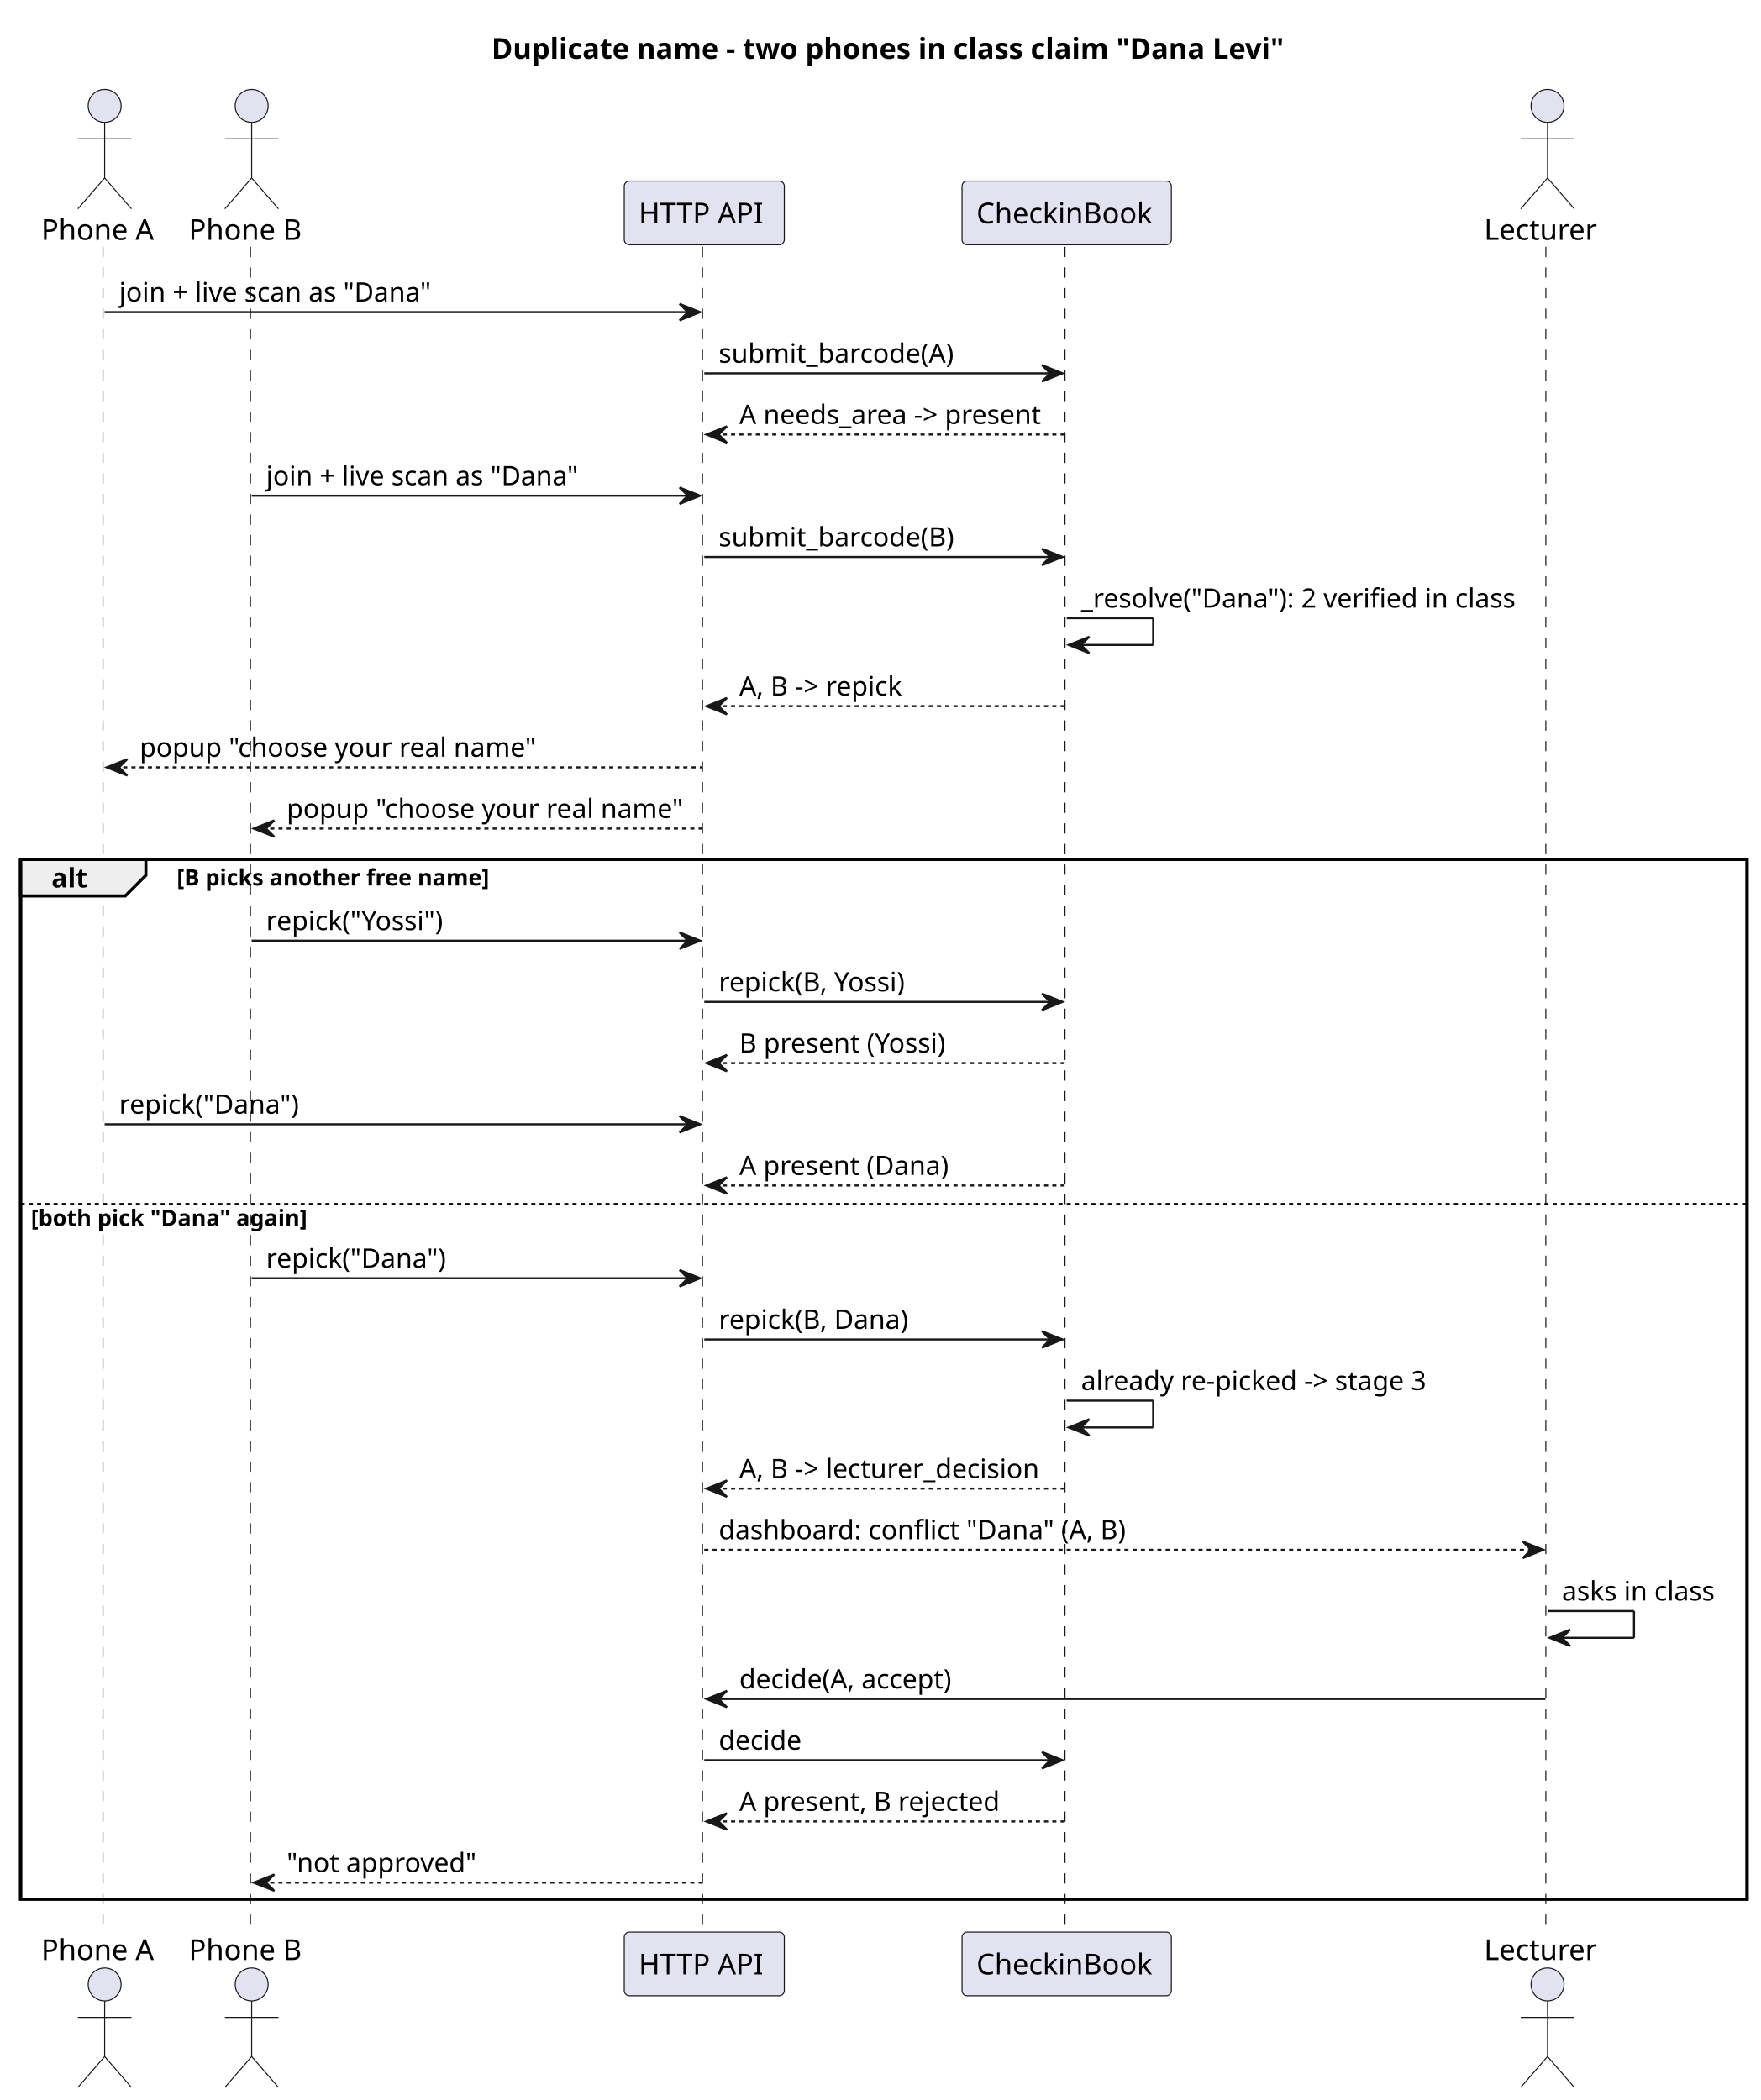
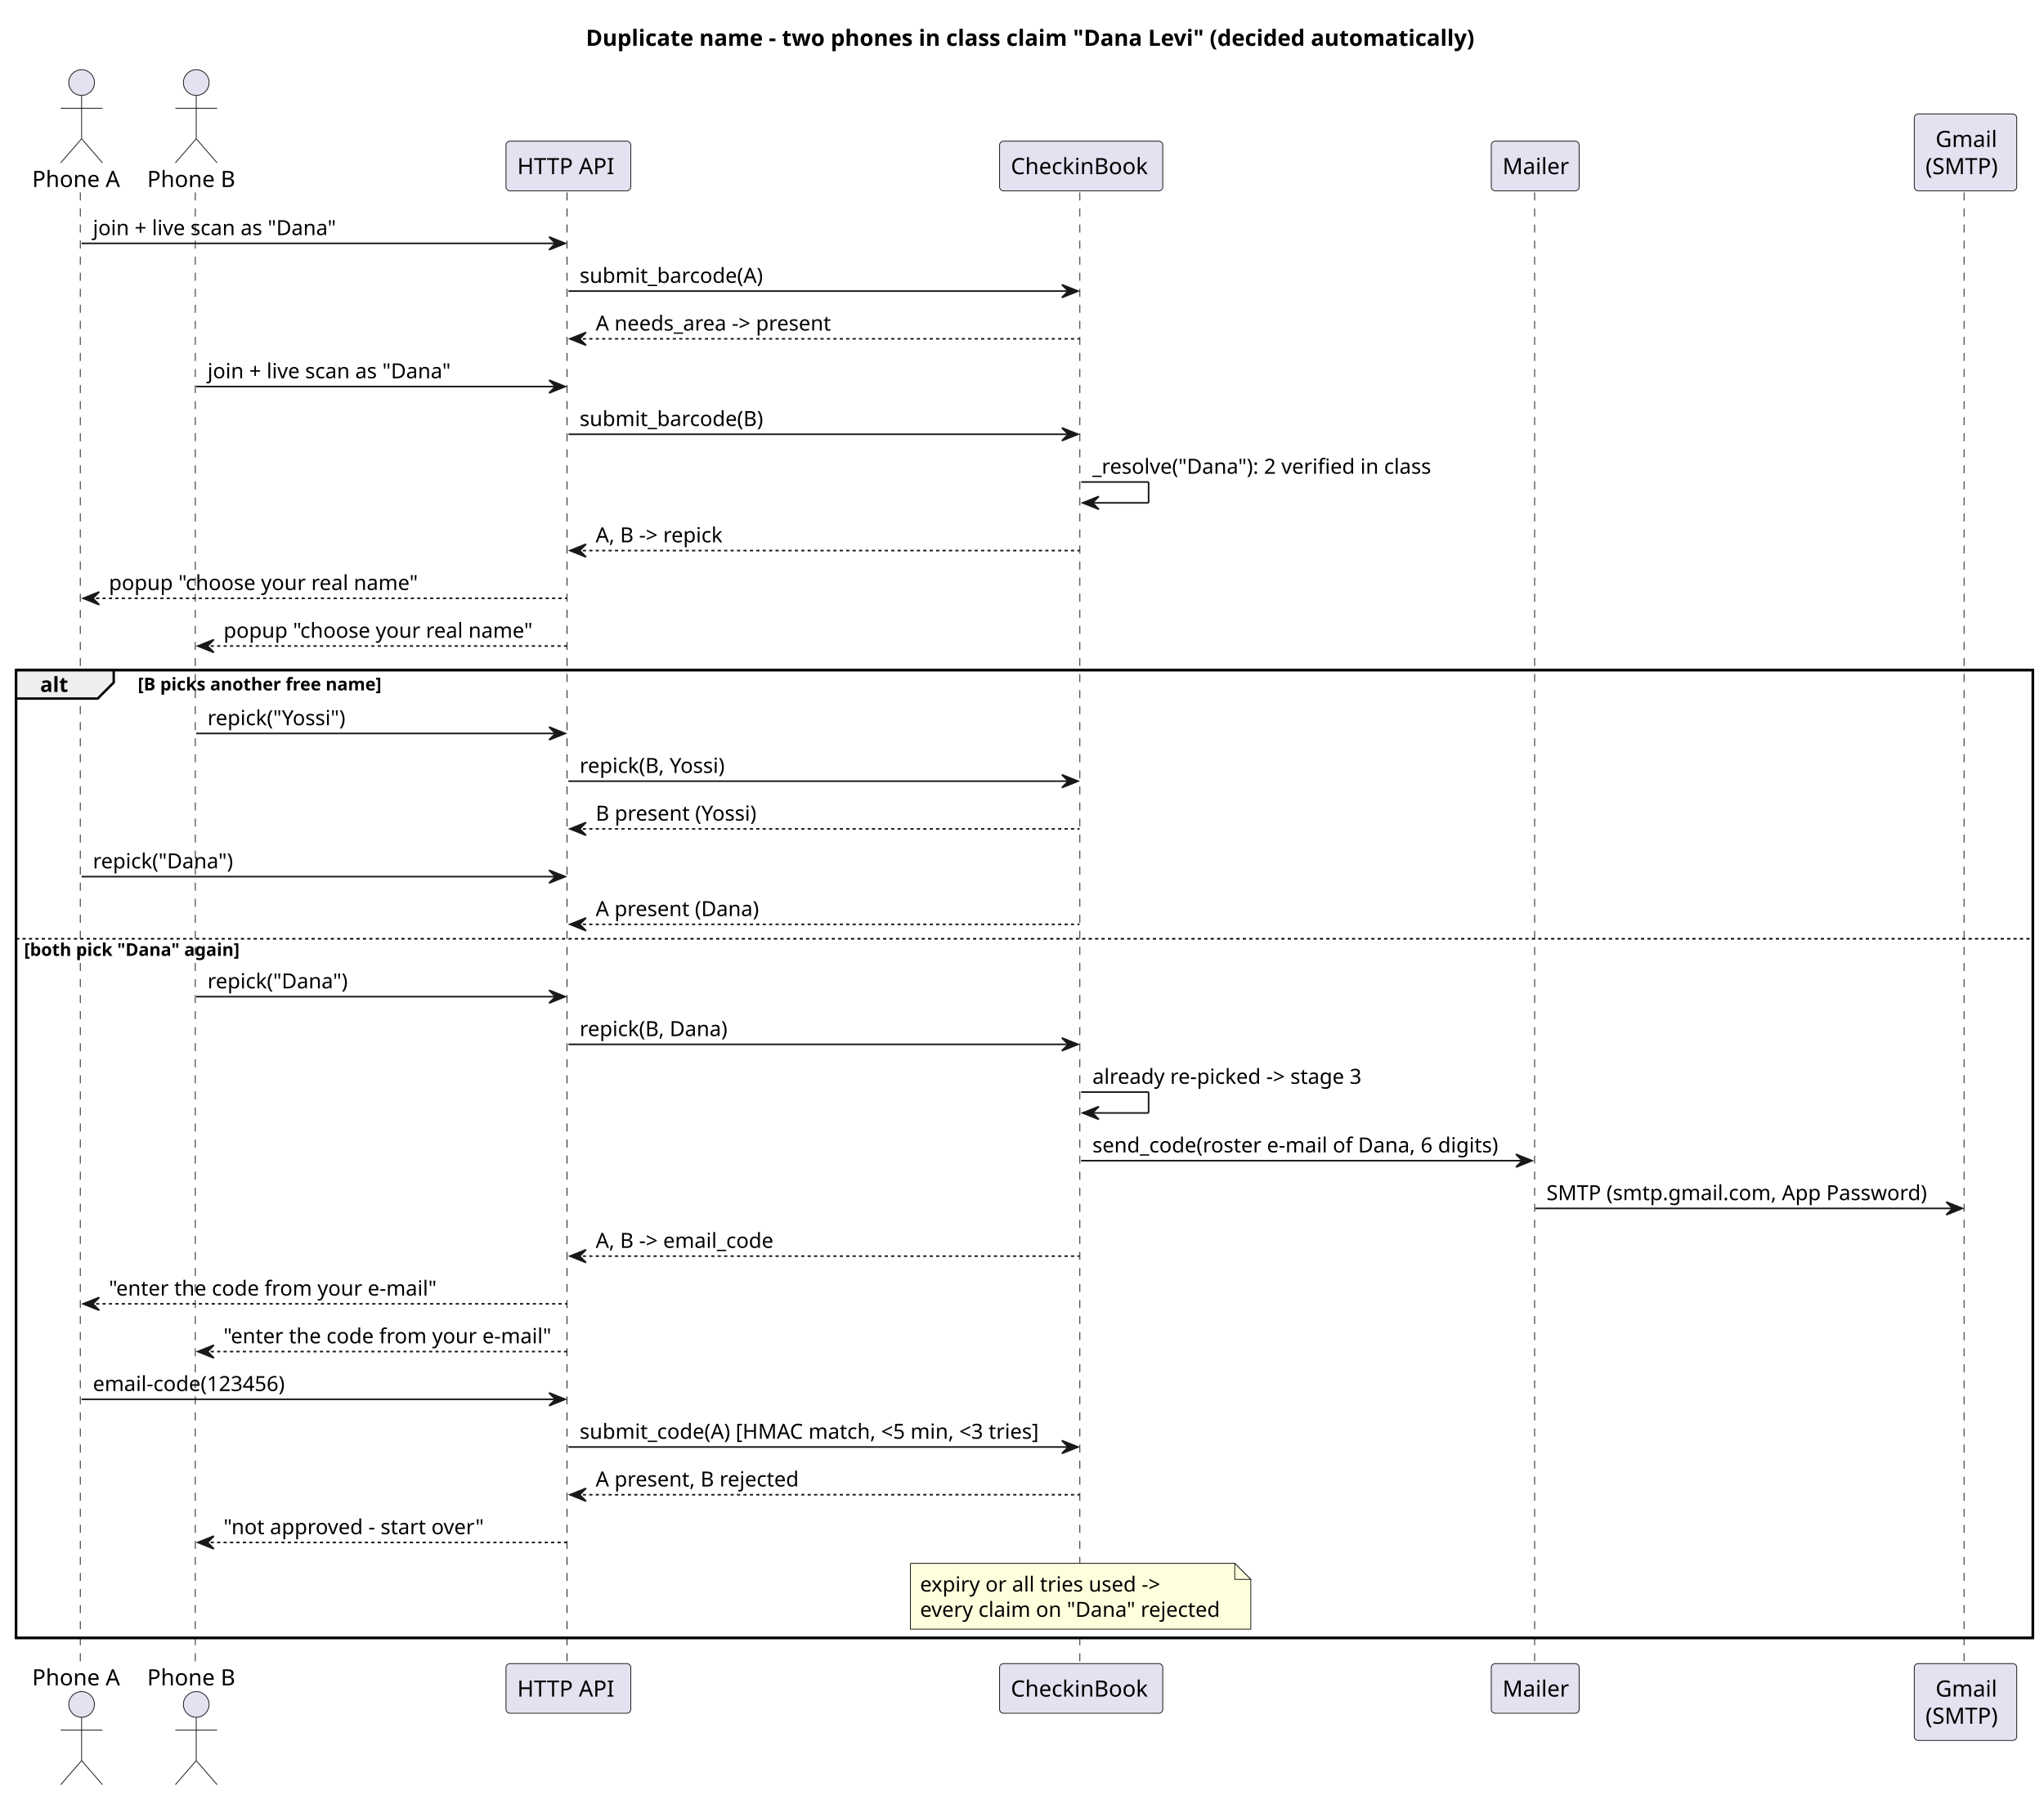
- <svg xmlns="http://www.w3.org/2000/svg" contentStyleType="text/css" height="1020px" preserveAspectRatio="none" style="width:855px;height:1020px;background:#FFFFFF;" version="1.1" viewBox="0 0 855 1020" width="855px" zoomAndPan="magnify">
+ <svg xmlns="http://www.w3.org/2000/svg" contentStyleType="text/css" height="1118px" preserveAspectRatio="none" style="width:1273px;height:1118px;background:#FFFFFF;" version="1.1" viewBox="0 0 1273 1118" width="1273px" zoomAndPan="magnify">
  <defs />
  <g>
-     <text fill="#000000" font-family="sans-serif" font-size="14" font-weight="bold" lengthAdjust="spacing" textLength="380.112" x="238.644" y="28.562">Duplicate name - two phones in class claim "Dana Levi"</text>
-     <rect fill="none" height="504.981" style="stroke:#000000;stroke-width:1.5;" width="838.399" x="10" y="417.444" />
-     <line style="stroke:#181818;stroke-width:0.5;stroke-dasharray:5.0,5.0;" x1="50" x2="50" y1="119.879" y2="939.426" />
-     <line style="stroke:#181818;stroke-width:0.5;stroke-dasharray:5.0,5.0;" x1="121.644" x2="121.644" y1="119.879" y2="939.426" />
-     <line style="stroke:#181818;stroke-width:0.5;stroke-dasharray:5.0,5.0;" x1="341.152" x2="341.152" y1="119.879" y2="939.426" />
-     <line style="stroke:#181818;stroke-width:0.5;stroke-dasharray:5.0,5.0;" x1="517.177" x2="517.177" y1="119.879" y2="939.426" />
-     <line style="stroke:#181818;stroke-width:0.5;stroke-dasharray:5.0,5.0;" x1="750.682" x2="750.682" y1="119.879" y2="939.426" />
+     <text fill="#000000" font-family="sans-serif" font-size="14" font-weight="bold" lengthAdjust="spacing" textLength="545.248" x="364.893" y="28.562">Duplicate name - two phones in class claim "Dana Levi" (decided automatically)</text>
+     <rect fill="none" height="602.899" style="stroke:#000000;stroke-width:1.5;" width="1256.034" x="10" y="417.444" />
+     <line style="stroke:#181818;stroke-width:0.5;stroke-dasharray:5.0,5.0;" x1="50" x2="50" y1="119.879" y2="1037.344" />
+     <line style="stroke:#181818;stroke-width:0.5;stroke-dasharray:5.0,5.0;" x1="121.644" x2="121.644" y1="119.879" y2="1037.344" />
+     <line style="stroke:#181818;stroke-width:0.5;stroke-dasharray:5.0,5.0;" x1="353.13" x2="353.13" y1="119.879" y2="1037.344" />
+     <line style="stroke:#181818;stroke-width:0.5;stroke-dasharray:5.0,5.0;" x1="672.53" x2="672.53" y1="119.879" y2="1037.344" />
+     <line style="stroke:#181818;stroke-width:0.5;stroke-dasharray:5.0,5.0;" x1="955.766" x2="955.766" y1="119.879" y2="1037.344" />
+     <line style="stroke:#181818;stroke-width:0.5;stroke-dasharray:5.0,5.0;" x1="1223.214" x2="1223.214" y1="119.879" y2="1037.344" />
    <text fill="#000000" font-family="sans-serif" font-size="14" lengthAdjust="spacing" textLength="55.645" x="20" y="116.502">Phone A</text>
    <ellipse cx="50.822" cy="51.44" fill="#E2E2F0" rx="8" ry="8" style="stroke:#181818;stroke-width:0.5;" />
    <path d="M50.822,59.44 L50.822,86.439 M37.822,67.439 L63.822,67.439 M50.822,86.439 L37.822,101.439 M50.822,86.439 L63.822,101.439 " fill="none" style="stroke:#181818;stroke-width:0.5;" />
-     <text fill="#000000" font-family="sans-serif" font-size="14" lengthAdjust="spacing" textLength="55.645" x="20" y="951.988">Phone A</text>
-     <ellipse cx="50.822" cy="963.865" fill="#E2E2F0" rx="8" ry="8" style="stroke:#181818;stroke-width:0.5;" />
-     <path d="M50.822,971.865 L50.822,998.865 M37.822,979.865 L63.822,979.865 M50.822,998.865 L37.822,1013.865 M50.822,998.865 L63.822,1013.865 " fill="none" style="stroke:#181818;stroke-width:0.5;" />
+     <text fill="#000000" font-family="sans-serif" font-size="14" lengthAdjust="spacing" textLength="55.645" x="20" y="1049.906">Phone A</text>
+     <ellipse cx="50.822" cy="1061.783" fill="#E2E2F0" rx="8" ry="8" style="stroke:#181818;stroke-width:0.5;" />
+     <path d="M50.822,1069.783 L50.822,1096.783 M37.822,1077.783 L63.822,1077.783 M50.822,1096.783 L37.822,1111.783 M50.822,1096.783 L63.822,1111.783 " fill="none" style="stroke:#181818;stroke-width:0.5;" />
    <text fill="#000000" font-family="sans-serif" font-size="14" lengthAdjust="spacing" textLength="55.145" x="91.644" y="116.502">Phone B</text>
    <ellipse cx="122.217" cy="51.44" fill="#E2E2F0" rx="8" ry="8" style="stroke:#181818;stroke-width:0.5;" />
    <path d="M122.217,59.44 L122.217,86.439 M109.217,67.439 L135.217,67.439 M122.217,86.439 L109.217,101.439 M122.217,86.439 L135.217,101.439 " fill="none" style="stroke:#181818;stroke-width:0.5;" />
-     <text fill="#000000" font-family="sans-serif" font-size="14" lengthAdjust="spacing" textLength="55.145" x="91.644" y="951.988">Phone B</text>
-     <ellipse cx="122.217" cy="963.865" fill="#E2E2F0" rx="8" ry="8" style="stroke:#181818;stroke-width:0.5;" />
-     <path d="M122.217,971.865 L122.217,998.865 M109.217,979.865 L135.217,979.865 M122.217,998.865 L109.217,1013.865 M122.217,998.865 L135.217,1013.865 " fill="none" style="stroke:#181818;stroke-width:0.5;" />
-     <rect fill="#E2E2F0" height="30.939" rx="2.5" ry="2.5" style="stroke:#181818;stroke-width:0.5;" width="77.718" x="303.152" y="87.939" />
-     <text fill="#000000" font-family="sans-serif" font-size="14" lengthAdjust="spacing" textLength="63.718" x="310.152" y="108.502">HTTP API</text>
-     <rect fill="#E2E2F0" height="30.939" rx="2.5" ry="2.5" style="stroke:#181818;stroke-width:0.5;" width="77.718" x="303.152" y="938.426" />
-     <text fill="#000000" font-family="sans-serif" font-size="14" lengthAdjust="spacing" textLength="63.718" x="310.152" y="958.988">HTTP API</text>
-     <rect fill="#E2E2F0" height="30.939" rx="2.5" ry="2.5" style="stroke:#181818;stroke-width:0.5;" width="101.644" x="467.177" y="87.939" />
-     <text fill="#000000" font-family="sans-serif" font-size="14" lengthAdjust="spacing" textLength="87.644" x="474.177" y="108.502">CheckinBook</text>
-     <rect fill="#E2E2F0" height="30.939" rx="2.5" ry="2.5" style="stroke:#181818;stroke-width:0.5;" width="101.644" x="467.177" y="938.426" />
-     <text fill="#000000" font-family="sans-serif" font-size="14" lengthAdjust="spacing" textLength="87.644" x="474.177" y="958.988">CheckinBook</text>
-     <text fill="#000000" font-family="sans-serif" font-size="14" lengthAdjust="spacing" textLength="55.638" x="720.682" y="116.502">Lecturer</text>
-     <ellipse cx="751.501" cy="51.44" fill="#E2E2F0" rx="8" ry="8" style="stroke:#181818;stroke-width:0.5;" />
-     <path d="M751.501,59.44 L751.501,86.439 M738.501,67.439 L764.501,67.439 M751.501,86.439 L738.501,101.439 M751.501,86.439 L764.501,101.439 " fill="none" style="stroke:#181818;stroke-width:0.5;" />
-     <text fill="#000000" font-family="sans-serif" font-size="14" lengthAdjust="spacing" textLength="55.638" x="720.682" y="951.988">Lecturer</text>
-     <ellipse cx="751.501" cy="963.865" fill="#E2E2F0" rx="8" ry="8" style="stroke:#181818;stroke-width:0.5;" />
-     <path d="M751.501,971.865 L751.501,998.865 M738.501,979.865 L764.501,979.865 M751.501,998.865 L738.501,1013.865 M751.501,998.865 L764.501,1013.865 " fill="none" style="stroke:#181818;stroke-width:0.5;" />
-     <polygon fill="#181818" points="330.011,147.608,340.011,151.608,330.011,155.608,334.011,151.608" style="stroke:#181818;stroke-width:1.0;" />
-     <line style="stroke:#181818;stroke-width:1.0;" x1="50.822" x2="336.011" y1="151.608" y2="151.608" />
+     <text fill="#000000" font-family="sans-serif" font-size="14" lengthAdjust="spacing" textLength="55.145" x="91.644" y="1049.906">Phone B</text>
+     <ellipse cx="122.217" cy="1061.783" fill="#E2E2F0" rx="8" ry="8" style="stroke:#181818;stroke-width:0.5;" />
+     <path d="M122.217,1069.783 L122.217,1096.783 M109.217,1077.783 L135.217,1077.783 M122.217,1096.783 L109.217,1111.783 M122.217,1096.783 L135.217,1111.783 " fill="none" style="stroke:#181818;stroke-width:0.5;" />
+     <rect fill="#E2E2F0" height="30.939" rx="2.5" ry="2.5" style="stroke:#181818;stroke-width:0.5;" width="77.718" x="315.13" y="87.939" />
+     <text fill="#000000" font-family="sans-serif" font-size="14" lengthAdjust="spacing" textLength="63.718" x="322.13" y="108.502">HTTP API</text>
+     <rect fill="#E2E2F0" height="30.939" rx="2.5" ry="2.5" style="stroke:#181818;stroke-width:0.5;" width="77.718" x="315.13" y="1036.344" />
+     <text fill="#000000" font-family="sans-serif" font-size="14" lengthAdjust="spacing" textLength="63.718" x="322.13" y="1056.906">HTTP API</text>
+     <rect fill="#E2E2F0" height="30.939" rx="2.5" ry="2.5" style="stroke:#181818;stroke-width:0.5;" width="101.644" x="622.53" y="87.939" />
+     <text fill="#000000" font-family="sans-serif" font-size="14" lengthAdjust="spacing" textLength="87.644" x="629.53" y="108.502">CheckinBook</text>
+     <rect fill="#E2E2F0" height="30.939" rx="2.5" ry="2.5" style="stroke:#181818;stroke-width:0.5;" width="101.644" x="622.53" y="1036.344" />
+     <text fill="#000000" font-family="sans-serif" font-size="14" lengthAdjust="spacing" textLength="87.644" x="629.53" y="1056.906">CheckinBook</text>
+     <rect fill="#E2E2F0" height="30.939" rx="2.5" ry="2.5" style="stroke:#181818;stroke-width:0.5;" width="54.722" x="928.766" y="87.939" />
+     <text fill="#000000" font-family="sans-serif" font-size="14" lengthAdjust="spacing" textLength="40.722" x="935.766" y="108.502">Mailer</text>
+     <rect fill="#E2E2F0" height="30.939" rx="2.5" ry="2.5" style="stroke:#181818;stroke-width:0.5;" width="54.722" x="928.766" y="1036.344" />
+     <text fill="#000000" font-family="sans-serif" font-size="14" lengthAdjust="spacing" textLength="40.722" x="935.766" y="1056.906">Mailer</text>
+     <rect fill="#E2E2F0" height="47.879" rx="2.5" ry="2.5" style="stroke:#181818;stroke-width:0.5;" width="63.82" x="1192.214" y="71" />
+     <text fill="#000000" font-family="sans-serif" font-size="14" lengthAdjust="spacing" textLength="37.352" x="1205.448" y="91.562">Gmail</text>
+     <text fill="#000000" font-family="sans-serif" font-size="14" lengthAdjust="spacing" textLength="49.82" x="1199.214" y="108.502">(SMTP)</text>
+     <rect fill="#E2E2F0" height="47.879" rx="2.5" ry="2.5" style="stroke:#181818;stroke-width:0.5;" width="63.82" x="1192.214" y="1036.344" />
+     <text fill="#000000" font-family="sans-serif" font-size="14" lengthAdjust="spacing" textLength="37.352" x="1205.448" y="1056.906">Gmail</text>
+     <text fill="#000000" font-family="sans-serif" font-size="14" lengthAdjust="spacing" textLength="49.82" x="1199.214" y="1073.846">(SMTP)</text>
+     <polygon fill="#181818" points="341.989,147.608,351.989,151.608,341.989,155.608,345.989,151.608" style="stroke:#181818;stroke-width:1.0;" />
+     <line style="stroke:#181818;stroke-width:1.0;" x1="50.822" x2="347.989" y1="151.608" y2="151.608" />
    <text fill="#000000" font-family="sans-serif" font-size="13" lengthAdjust="spacing" textLength="157.041" x="57.822" y="146.473">join + live scan as "Dana"</text>
-     <polygon fill="#181818" points="505.999,177.338,515.999,181.338,505.999,185.338,509.999,181.338" style="stroke:#181818;stroke-width:1.0;" />
-     <line style="stroke:#181818;stroke-width:1.0;" x1="342.011" x2="511.999" y1="181.338" y2="181.338" />
-     <text fill="#000000" font-family="sans-serif" font-size="13" lengthAdjust="spacing" textLength="116.594" x="349.011" y="176.202">submit_barcode(A)</text>
-     <polygon fill="#181818" points="353.011,207.067,343.011,211.067,353.011,215.067,349.011,211.067" style="stroke:#181818;stroke-width:1.0;" />
-     <line style="stroke:#181818;stroke-width:1.0;stroke-dasharray:2.0,2.0;" x1="347.011" x2="516.999" y1="211.067" y2="211.067" />
-     <text fill="#000000" font-family="sans-serif" font-size="13" lengthAdjust="spacing" textLength="151.988" x="359.011" y="205.932">A needs_area -&gt; present</text>
-     <polygon fill="#181818" points="330.011,236.797,340.011,240.797,330.011,244.797,334.011,240.797" style="stroke:#181818;stroke-width:1.0;" />
-     <line style="stroke:#181818;stroke-width:1.0;" x1="122.217" x2="336.011" y1="240.797" y2="240.797" />
+     <polygon fill="#181818" points="661.352,177.338,671.352,181.338,661.352,185.338,665.352,181.338" style="stroke:#181818;stroke-width:1.0;" />
+     <line style="stroke:#181818;stroke-width:1.0;" x1="353.989" x2="667.352" y1="181.338" y2="181.338" />
+     <text fill="#000000" font-family="sans-serif" font-size="13" lengthAdjust="spacing" textLength="116.594" x="360.989" y="176.202">submit_barcode(A)</text>
+     <polygon fill="#181818" points="364.989,207.067,354.989,211.067,364.989,215.067,360.989,211.067" style="stroke:#181818;stroke-width:1.0;" />
+     <line style="stroke:#181818;stroke-width:1.0;stroke-dasharray:2.0,2.0;" x1="358.989" x2="672.352" y1="211.067" y2="211.067" />
+     <text fill="#000000" font-family="sans-serif" font-size="13" lengthAdjust="spacing" textLength="151.988" x="370.989" y="205.932">A needs_area -&gt; present</text>
+     <polygon fill="#181818" points="341.989,236.797,351.989,240.797,341.989,244.797,345.989,240.797" style="stroke:#181818;stroke-width:1.0;" />
+     <line style="stroke:#181818;stroke-width:1.0;" x1="122.217" x2="347.989" y1="240.797" y2="240.797" />
    <text fill="#000000" font-family="sans-serif" font-size="13" lengthAdjust="spacing" textLength="157.041" x="129.217" y="235.661">join + live scan as "Dana"</text>
-     <polygon fill="#181818" points="505.999,266.526,515.999,270.526,505.999,274.526,509.999,270.526" style="stroke:#181818;stroke-width:1.0;" />
-     <line style="stroke:#181818;stroke-width:1.0;" x1="342.011" x2="511.999" y1="270.526" y2="270.526" />
-     <text fill="#000000" font-family="sans-serif" font-size="13" lengthAdjust="spacing" textLength="116.13" x="349.011" y="265.391">submit_barcode(B)</text>
-     <line style="stroke:#181818;stroke-width:1.0;" x1="517.999" x2="559.999" y1="300.256" y2="300.256" />
-     <line style="stroke:#181818;stroke-width:1.0;" x1="559.999" x2="559.999" y1="300.256" y2="313.256" />
-     <line style="stroke:#181818;stroke-width:1.0;" x1="518.999" x2="559.999" y1="313.256" y2="313.256" />
-     <polygon fill="#181818" points="528.999,309.256,518.999,313.256,528.999,317.256,524.999,313.256" style="stroke:#181818;stroke-width:1.0;" />
-     <text fill="#000000" font-family="sans-serif" font-size="13" lengthAdjust="spacing" textLength="219.502" x="524.999" y="295.12">_resolve("Dana"): 2 verified in class</text>
-     <polygon fill="#181818" points="353.011,338.985,343.011,342.985,353.011,346.985,349.011,342.985" style="stroke:#181818;stroke-width:1.0;" />
-     <line style="stroke:#181818;stroke-width:1.0;stroke-dasharray:2.0,2.0;" x1="347.011" x2="516.999" y1="342.985" y2="342.985" />
-     <text fill="#000000" font-family="sans-serif" font-size="13" lengthAdjust="spacing" textLength="84.913" x="359.011" y="337.85">A, B -&gt; repick</text>
+     <polygon fill="#181818" points="661.352,266.526,671.352,270.526,661.352,274.526,665.352,270.526" style="stroke:#181818;stroke-width:1.0;" />
+     <line style="stroke:#181818;stroke-width:1.0;" x1="353.989" x2="667.352" y1="270.526" y2="270.526" />
+     <text fill="#000000" font-family="sans-serif" font-size="13" lengthAdjust="spacing" textLength="116.13" x="360.989" y="265.391">submit_barcode(B)</text>
+     <line style="stroke:#181818;stroke-width:1.0;" x1="673.352" x2="715.352" y1="300.256" y2="300.256" />
+     <line style="stroke:#181818;stroke-width:1.0;" x1="715.352" x2="715.352" y1="300.256" y2="313.256" />
+     <line style="stroke:#181818;stroke-width:1.0;" x1="674.352" x2="715.352" y1="313.256" y2="313.256" />
+     <polygon fill="#181818" points="684.352,309.256,674.352,313.256,684.352,317.256,680.352,313.256" style="stroke:#181818;stroke-width:1.0;" />
+     <text fill="#000000" font-family="sans-serif" font-size="13" lengthAdjust="spacing" textLength="219.502" x="680.352" y="295.12">_resolve("Dana"): 2 verified in class</text>
+     <polygon fill="#181818" points="364.989,338.985,354.989,342.985,364.989,346.985,360.989,342.985" style="stroke:#181818;stroke-width:1.0;" />
+     <line style="stroke:#181818;stroke-width:1.0;stroke-dasharray:2.0,2.0;" x1="358.989" x2="672.352" y1="342.985" y2="342.985" />
+     <text fill="#000000" font-family="sans-serif" font-size="13" lengthAdjust="spacing" textLength="84.913" x="370.989" y="337.85">A, B -&gt; repick</text>
    <polygon fill="#181818" points="61.822,368.715,51.822,372.715,61.822,376.715,57.822,372.715" style="stroke:#181818;stroke-width:1.0;" />
-     <line style="stroke:#181818;stroke-width:1.0;stroke-dasharray:2.0,2.0;" x1="55.822" x2="341.011" y1="372.715" y2="372.715" />
+     <line style="stroke:#181818;stroke-width:1.0;stroke-dasharray:2.0,2.0;" x1="55.822" x2="352.989" y1="372.715" y2="372.715" />
    <text fill="#000000" font-family="sans-serif" font-size="13" lengthAdjust="spacing" textLength="195.793" x="67.822" y="367.579">popup "choose your real name"</text>
    <polygon fill="#181818" points="133.217,398.444,123.217,402.444,133.217,406.444,129.217,402.444" style="stroke:#181818;stroke-width:1.0;" />
-     <line style="stroke:#181818;stroke-width:1.0;stroke-dasharray:2.0,2.0;" x1="127.217" x2="341.011" y1="402.444" y2="402.444" />
+     <line style="stroke:#181818;stroke-width:1.0;stroke-dasharray:2.0,2.0;" x1="127.217" x2="352.989" y1="402.444" y2="402.444" />
    <text fill="#000000" font-family="sans-serif" font-size="13" lengthAdjust="spacing" textLength="195.793" x="139.217" y="397.309">popup "choose your real name"</text>
    <path d="M10,417.444 L70.831,417.444 L70.831,425.174 L60.831,435.174 L10,435.174 L10,417.444 " fill="#EEEEEE" style="stroke:#000000;stroke-width:1.5;" />
-     <rect fill="none" height="504.981" style="stroke:#000000;stroke-width:1.5;" width="838.399" x="10" y="417.444" />
+     <rect fill="none" height="602.899" style="stroke:#000000;stroke-width:1.5;" width="1256.034" x="10" y="417.444" />
    <text fill="#000000" font-family="sans-serif" font-size="13" font-weight="bold" lengthAdjust="spacing" textLength="15.831" x="25" y="431.038">alt</text>
    <text fill="#000000" font-family="sans-serif" font-size="11" font-weight="bold" lengthAdjust="spacing" textLength="148.597" x="85.831" y="430.101">[B picks another free name]</text>
-     <polygon fill="#181818" points="330.011,452.903,340.011,456.903,330.011,460.903,334.011,456.903" style="stroke:#181818;stroke-width:1.0;" />
-     <line style="stroke:#181818;stroke-width:1.0;" x1="122.217" x2="336.011" y1="456.903" y2="456.903" />
+     <polygon fill="#181818" points="341.989,452.903,351.989,456.903,341.989,460.903,345.989,456.903" style="stroke:#181818;stroke-width:1.0;" />
+     <line style="stroke:#181818;stroke-width:1.0;" x1="122.217" x2="347.989" y1="456.903" y2="456.903" />
    <text fill="#000000" font-family="sans-serif" font-size="13" lengthAdjust="spacing" textLength="93.228" x="129.217" y="451.768">repick("Yossi")</text>
-     <polygon fill="#181818" points="505.999,482.633,515.999,486.633,505.999,490.633,509.999,486.633" style="stroke:#181818;stroke-width:1.0;" />
-     <line style="stroke:#181818;stroke-width:1.0;" x1="342.011" x2="511.999" y1="486.633" y2="486.633" />
-     <text fill="#000000" font-family="sans-serif" font-size="13" lengthAdjust="spacing" textLength="97.024" x="349.011" y="481.497">repick(B, Yossi)</text>
-     <polygon fill="#181818" points="353.011,512.362,343.011,516.362,353.011,520.362,349.011,516.362" style="stroke:#181818;stroke-width:1.0;" />
-     <line style="stroke:#181818;stroke-width:1.0;stroke-dasharray:2.0,2.0;" x1="347.011" x2="516.999" y1="516.362" y2="516.362" />
-     <text fill="#000000" font-family="sans-serif" font-size="13" lengthAdjust="spacing" textLength="105.6" x="359.011" y="511.227">B present (Yossi)</text>
-     <polygon fill="#181818" points="330.011,542.092,340.011,546.092,330.011,550.092,334.011,546.092" style="stroke:#181818;stroke-width:1.0;" />
-     <line style="stroke:#181818;stroke-width:1.0;" x1="50.822" x2="336.011" y1="546.092" y2="546.092" />
+     <polygon fill="#181818" points="661.352,482.633,671.352,486.633,661.352,490.633,665.352,486.633" style="stroke:#181818;stroke-width:1.0;" />
+     <line style="stroke:#181818;stroke-width:1.0;" x1="353.989" x2="667.352" y1="486.633" y2="486.633" />
+     <text fill="#000000" font-family="sans-serif" font-size="13" lengthAdjust="spacing" textLength="97.024" x="360.989" y="481.497">repick(B, Yossi)</text>
+     <polygon fill="#181818" points="364.989,512.362,354.989,516.362,364.989,520.362,360.989,516.362" style="stroke:#181818;stroke-width:1.0;" />
+     <line style="stroke:#181818;stroke-width:1.0;stroke-dasharray:2.0,2.0;" x1="358.989" x2="672.352" y1="516.362" y2="516.362" />
+     <text fill="#000000" font-family="sans-serif" font-size="13" lengthAdjust="spacing" textLength="105.6" x="370.989" y="511.227">B present (Yossi)</text>
+     <polygon fill="#181818" points="341.989,542.092,351.989,546.092,341.989,550.092,345.989,546.092" style="stroke:#181818;stroke-width:1.0;" />
+     <line style="stroke:#181818;stroke-width:1.0;" x1="50.822" x2="347.989" y1="546.092" y2="546.092" />
    <text fill="#000000" font-family="sans-serif" font-size="13" lengthAdjust="spacing" textLength="91.4" x="57.822" y="540.956">repick("Dana")</text>
-     <polygon fill="#181818" points="353.011,571.821,343.011,575.821,353.011,579.821,349.011,575.821" style="stroke:#181818;stroke-width:1.0;" />
-     <line style="stroke:#181818;stroke-width:1.0;stroke-dasharray:2.0,2.0;" x1="347.011" x2="516.999" y1="575.821" y2="575.821" />
-     <text fill="#000000" font-family="sans-serif" font-size="13" lengthAdjust="spacing" textLength="104.235" x="359.011" y="570.686">A present (Dana)</text>
-     <line style="stroke:#000000;stroke-width:1.0;stroke-dasharray:2.0,2.0;" x1="10" x2="848.399" y1="584.821" y2="584.821" />
+     <polygon fill="#181818" points="364.989,571.821,354.989,575.821,364.989,579.821,360.989,575.821" style="stroke:#181818;stroke-width:1.0;" />
+     <line style="stroke:#181818;stroke-width:1.0;stroke-dasharray:2.0,2.0;" x1="358.989" x2="672.352" y1="575.821" y2="575.821" />
+     <text fill="#000000" font-family="sans-serif" font-size="13" lengthAdjust="spacing" textLength="104.235" x="370.989" y="570.686">A present (Dana)</text>
+     <line style="stroke:#000000;stroke-width:1.0;stroke-dasharray:2.0,2.0;" x1="10" x2="1266.034" y1="584.821" y2="584.821" />
    <text fill="#000000" font-family="sans-serif" font-size="11" font-weight="bold" lengthAdjust="spacing" textLength="132.688" x="15" y="595.477">[both pick "Dana" again]</text>
-     <polygon fill="#181818" points="330.011,616.86,340.011,620.86,330.011,624.86,334.011,620.86" style="stroke:#181818;stroke-width:1.0;" />
-     <line style="stroke:#181818;stroke-width:1.0;" x1="122.217" x2="336.011" y1="620.86" y2="620.86" />
+     <polygon fill="#181818" points="341.989,616.86,351.989,620.86,341.989,624.86,345.989,620.86" style="stroke:#181818;stroke-width:1.0;" />
+     <line style="stroke:#181818;stroke-width:1.0;" x1="122.217" x2="347.989" y1="620.86" y2="620.86" />
    <text fill="#000000" font-family="sans-serif" font-size="13" lengthAdjust="spacing" textLength="91.4" x="129.217" y="615.725">repick("Dana")</text>
-     <polygon fill="#181818" points="505.999,646.59,515.999,650.59,505.999,654.59,509.999,650.59" style="stroke:#181818;stroke-width:1.0;" />
-     <line style="stroke:#181818;stroke-width:1.0;" x1="342.011" x2="511.999" y1="650.59" y2="650.59" />
-     <text fill="#000000" font-family="sans-serif" font-size="13" lengthAdjust="spacing" textLength="95.196" x="349.011" y="645.454">repick(B, Dana)</text>
-     <line style="stroke:#181818;stroke-width:1.0;" x1="517.999" x2="559.999" y1="680.319" y2="680.319" />
-     <line style="stroke:#181818;stroke-width:1.0;" x1="559.999" x2="559.999" y1="680.319" y2="693.319" />
-     <line style="stroke:#181818;stroke-width:1.0;" x1="518.999" x2="559.999" y1="693.319" y2="693.319" />
-     <polygon fill="#181818" points="528.999,689.319,518.999,693.319,528.999,697.319,524.999,693.319" style="stroke:#181818;stroke-width:1.0;" />
-     <text fill="#000000" font-family="sans-serif" font-size="13" lengthAdjust="spacing" textLength="176.351" x="524.999" y="675.184">already re-picked -&gt; stage 3</text>
-     <polygon fill="#181818" points="353.011,719.049,343.011,723.049,353.011,727.049,349.011,723.049" style="stroke:#181818;stroke-width:1.0;" />
-     <line style="stroke:#181818;stroke-width:1.0;stroke-dasharray:2.0,2.0;" x1="347.011" x2="516.999" y1="723.049" y2="723.049" />
-     <text fill="#000000" font-family="sans-serif" font-size="13" lengthAdjust="spacing" textLength="151.76" x="359.011" y="717.913">A, B -&gt; lecturer_decision</text>
-     <polygon fill="#181818" points="739.501,748.778,749.501,752.778,739.501,756.778,743.501,752.778" style="stroke:#181818;stroke-width:1.0;" />
-     <line style="stroke:#181818;stroke-width:1.0;stroke-dasharray:2.0,2.0;" x1="342.011" x2="745.501" y1="752.778" y2="752.778" />
-     <text fill="#000000" font-family="sans-serif" font-size="13" lengthAdjust="spacing" textLength="204.255" x="349.011" y="747.643">dashboard: conflict "Dana" (A, B)</text>
-     <line style="stroke:#181818;stroke-width:1.0;" x1="751.501" x2="793.501" y1="782.508" y2="782.508" />
-     <line style="stroke:#181818;stroke-width:1.0;" x1="793.501" x2="793.501" y1="782.508" y2="795.508" />
-     <line style="stroke:#181818;stroke-width:1.0;" x1="752.501" x2="793.501" y1="795.508" y2="795.508" />
-     <polygon fill="#181818" points="762.501,791.508,752.501,795.508,762.501,799.508,758.501,795.508" style="stroke:#181818;stroke-width:1.0;" />
-     <text fill="#000000" font-family="sans-serif" font-size="13" lengthAdjust="spacing" textLength="77.898" x="758.501" y="777.372">asks in class</text>
-     <polygon fill="#181818" points="353.011,821.237,343.011,825.237,353.011,829.237,349.011,825.237" style="stroke:#181818;stroke-width:1.0;" />
-     <line style="stroke:#181818;stroke-width:1.0;" x1="347.011" x2="750.501" y1="825.237" y2="825.237" />
-     <text fill="#000000" font-family="sans-serif" font-size="13" lengthAdjust="spacing" textLength="109.453" x="359.011" y="820.102">decide(A, accept)</text>
-     <polygon fill="#181818" points="505.999,850.967,515.999,854.967,505.999,858.967,509.999,854.967" style="stroke:#181818;stroke-width:1.0;" />
-     <line style="stroke:#181818;stroke-width:1.0;" x1="342.011" x2="511.999" y1="854.967" y2="854.967" />
-     <text fill="#000000" font-family="sans-serif" font-size="13" lengthAdjust="spacing" textLength="41.653" x="349.011" y="849.831">decide</text>
-     <polygon fill="#181818" points="353.011,880.696,343.011,884.696,353.011,888.696,349.011,884.696" style="stroke:#181818;stroke-width:1.0;" />
-     <line style="stroke:#181818;stroke-width:1.0;stroke-dasharray:2.0,2.0;" x1="347.011" x2="516.999" y1="884.696" y2="884.696" />
-     <text fill="#000000" font-family="sans-serif" font-size="13" lengthAdjust="spacing" textLength="129.416" x="359.011" y="879.561">A present, B rejected</text>
-     <polygon fill="#181818" points="133.217,910.426,123.217,914.426,133.217,918.426,129.217,914.426" style="stroke:#181818;stroke-width:1.0;" />
-     <line style="stroke:#181818;stroke-width:1.0;stroke-dasharray:2.0,2.0;" x1="127.217" x2="341.011" y1="914.426" y2="914.426" />
-     <text fill="#000000" font-family="sans-serif" font-size="13" lengthAdjust="spacing" textLength="94.25" x="139.217" y="909.29">"not approved"</text>
+     <polygon fill="#181818" points="661.352,646.59,671.352,650.59,661.352,654.59,665.352,650.59" style="stroke:#181818;stroke-width:1.0;" />
+     <line style="stroke:#181818;stroke-width:1.0;" x1="353.989" x2="667.352" y1="650.59" y2="650.59" />
+     <text fill="#000000" font-family="sans-serif" font-size="13" lengthAdjust="spacing" textLength="95.196" x="360.989" y="645.454">repick(B, Dana)</text>
+     <line style="stroke:#181818;stroke-width:1.0;" x1="673.352" x2="715.352" y1="680.319" y2="680.319" />
+     <line style="stroke:#181818;stroke-width:1.0;" x1="715.352" x2="715.352" y1="680.319" y2="693.319" />
+     <line style="stroke:#181818;stroke-width:1.0;" x1="674.352" x2="715.352" y1="693.319" y2="693.319" />
+     <polygon fill="#181818" points="684.352,689.319,674.352,693.319,684.352,697.319,680.352,693.319" style="stroke:#181818;stroke-width:1.0;" />
+     <text fill="#000000" font-family="sans-serif" font-size="13" lengthAdjust="spacing" textLength="176.351" x="680.352" y="675.184">already re-picked -&gt; stage 3</text>
+     <polygon fill="#181818" points="944.126,719.049,954.126,723.049,944.126,727.049,948.126,723.049" style="stroke:#181818;stroke-width:1.0;" />
+     <line style="stroke:#181818;stroke-width:1.0;" x1="673.352" x2="950.126" y1="723.049" y2="723.049" />
+     <text fill="#000000" font-family="sans-serif" font-size="13" lengthAdjust="spacing" textLength="258.775" x="680.352" y="717.913">send_code(roster e-mail of Dana, 6 digits)</text>
+     <polygon fill="#181818" points="1212.124,748.778,1222.124,752.778,1212.124,756.778,1216.124,752.778" style="stroke:#181818;stroke-width:1.0;" />
+     <line style="stroke:#181818;stroke-width:1.0;" x1="956.126" x2="1218.124" y1="752.778" y2="752.778" />
+     <text fill="#000000" font-family="sans-serif" font-size="13" lengthAdjust="spacing" textLength="243.998" x="963.126" y="747.643">SMTP (smtp.gmail.com, App Password)</text>
+     <polygon fill="#181818" points="364.989,778.508,354.989,782.508,364.989,786.508,360.989,782.508" style="stroke:#181818;stroke-width:1.0;" />
+     <line style="stroke:#181818;stroke-width:1.0;stroke-dasharray:2.0,2.0;" x1="358.989" x2="672.352" y1="782.508" y2="782.508" />
+     <text fill="#000000" font-family="sans-serif" font-size="13" lengthAdjust="spacing" textLength="116.022" x="370.989" y="777.372">A, B -&gt; email_code</text>
+     <polygon fill="#181818" points="61.822,808.237,51.822,812.237,61.822,816.237,57.822,812.237" style="stroke:#181818;stroke-width:1.0;" />
+     <line style="stroke:#181818;stroke-width:1.0;stroke-dasharray:2.0,2.0;" x1="55.822" x2="352.989" y1="812.237" y2="812.237" />
+     <text fill="#000000" font-family="sans-serif" font-size="13" lengthAdjust="spacing" textLength="207.772" x="67.822" y="807.102">"enter the code from your e-mail"</text>
+     <polygon fill="#181818" points="133.217,837.967,123.217,841.967,133.217,845.967,129.217,841.967" style="stroke:#181818;stroke-width:1.0;" />
+     <line style="stroke:#181818;stroke-width:1.0;stroke-dasharray:2.0,2.0;" x1="127.217" x2="352.989" y1="841.967" y2="841.967" />
+     <text fill="#000000" font-family="sans-serif" font-size="13" lengthAdjust="spacing" textLength="207.772" x="139.217" y="836.831">"enter the code from your e-mail"</text>
+     <polygon fill="#181818" points="341.989,867.696,351.989,871.696,341.989,875.696,345.989,871.696" style="stroke:#181818;stroke-width:1.0;" />
+     <line style="stroke:#181818;stroke-width:1.0;" x1="50.822" x2="347.989" y1="871.696" y2="871.696" />
+     <text fill="#000000" font-family="sans-serif" font-size="13" lengthAdjust="spacing" textLength="124.395" x="57.822" y="866.561">email-code(123456)</text>
+     <polygon fill="#181818" points="661.352,897.426,671.352,901.426,661.352,905.426,665.352,901.426" style="stroke:#181818;stroke-width:1.0;" />
+     <line style="stroke:#181818;stroke-width:1.0;" x1="353.989" x2="667.352" y1="901.426" y2="901.426" />
+     <text fill="#000000" font-family="sans-serif" font-size="13" lengthAdjust="spacing" textLength="295.363" x="360.989" y="896.29">submit_code(A) [HMAC match, &lt;5 min, &lt;3 tries]</text>
+     <polygon fill="#181818" points="364.989,927.155,354.989,931.155,364.989,935.155,360.989,931.155" style="stroke:#181818;stroke-width:1.0;" />
+     <line style="stroke:#181818;stroke-width:1.0;stroke-dasharray:2.0,2.0;" x1="358.989" x2="672.352" y1="931.155" y2="931.155" />
+     <text fill="#000000" font-family="sans-serif" font-size="13" lengthAdjust="spacing" textLength="129.416" x="370.989" y="926.019">A present, B rejected</text>
+     <polygon fill="#181818" points="133.217,956.885,123.217,960.885,133.217,964.885,129.217,960.885" style="stroke:#181818;stroke-width:1.0;" />
+     <line style="stroke:#181818;stroke-width:1.0;stroke-dasharray:2.0,2.0;" x1="127.217" x2="352.989" y1="960.885" y2="960.885" />
+     <text fill="#000000" font-family="sans-serif" font-size="13" lengthAdjust="spacing" textLength="166.334" x="139.217" y="955.749">"not approved - start over"</text>
+     <path d="M567,973.885 L567,1014.885 L779,1014.885 L779,983.885 L769,973.885 L567,973.885 " fill="#FEFFDD" style="stroke:#181818;stroke-width:0.5;" />
+     <path d="M769,973.885 L769,983.885 L779,983.885 L769,973.885 " fill="#FEFFDD" style="stroke:#181818;stroke-width:0.5;" />
+     <text fill="#000000" font-family="sans-serif" font-size="13" lengthAdjust="spacing" textLength="153.956" x="573" y="991.479">expiry or all tries used -&gt;</text>
+     <text fill="#000000" font-family="sans-serif" font-size="13" lengthAdjust="spacing" textLength="191.369" x="573" y="1007.208">every claim on "Dana" rejected</text>
  </g>
</svg>
